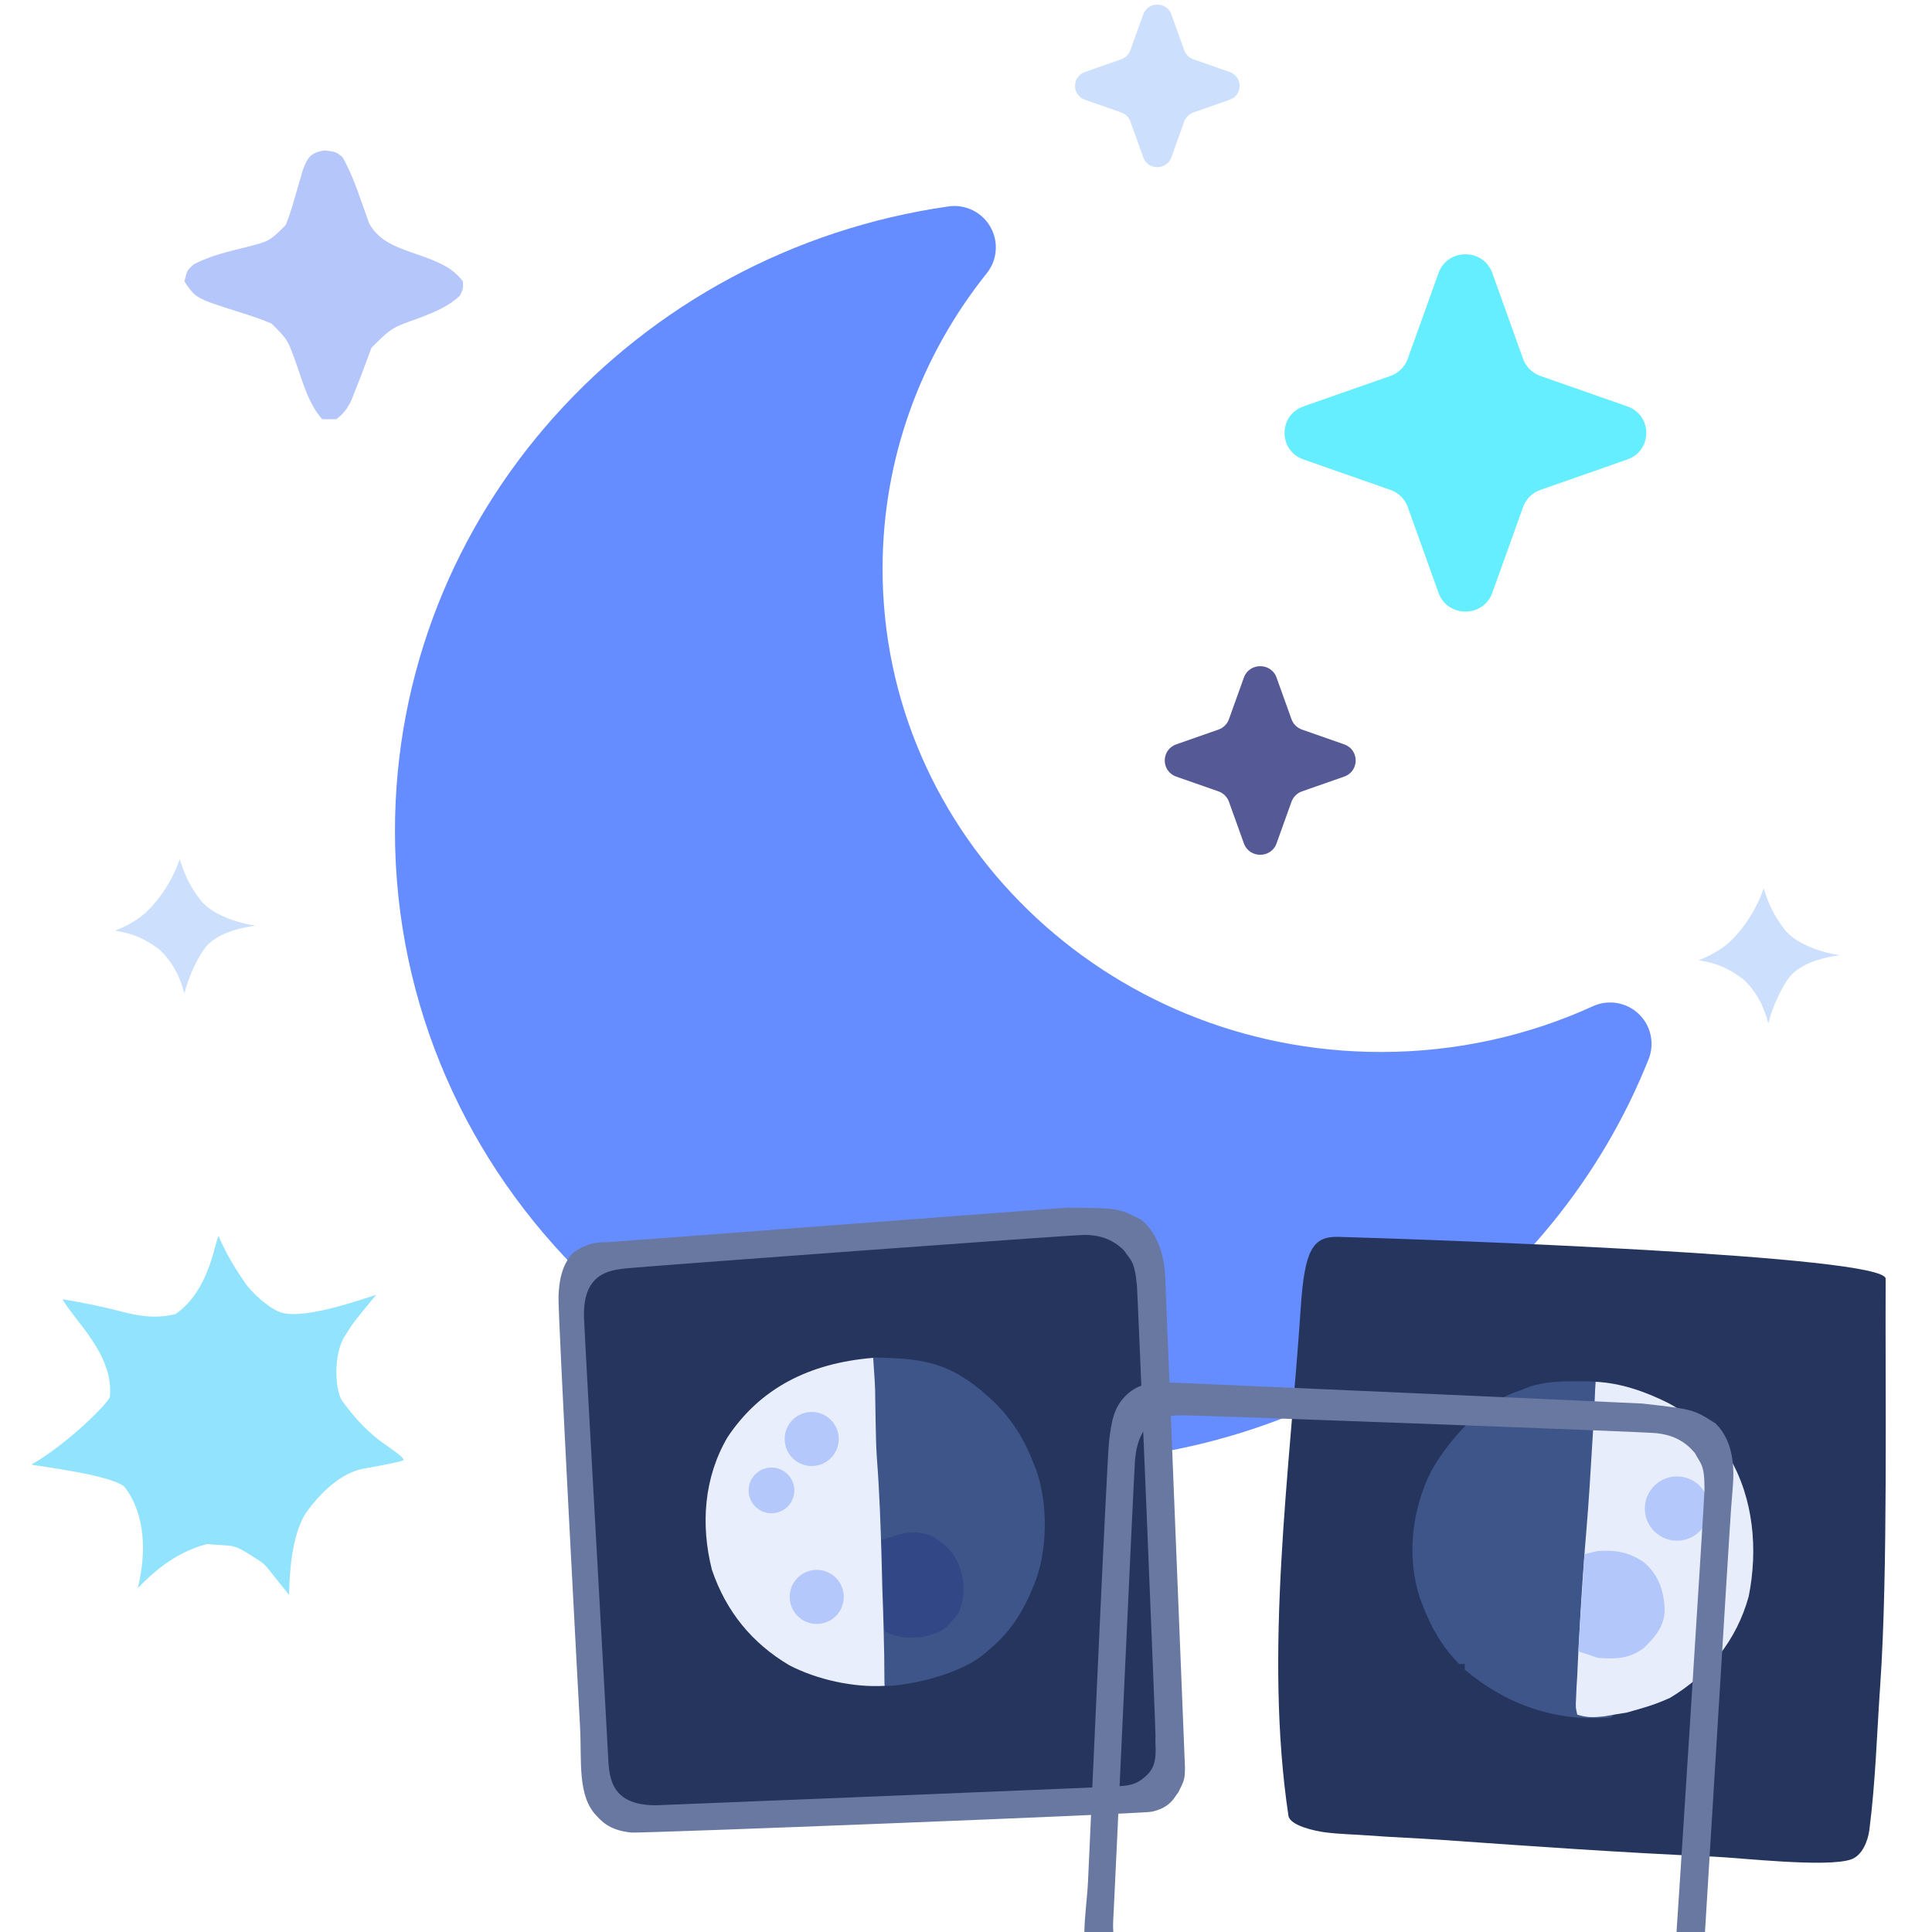
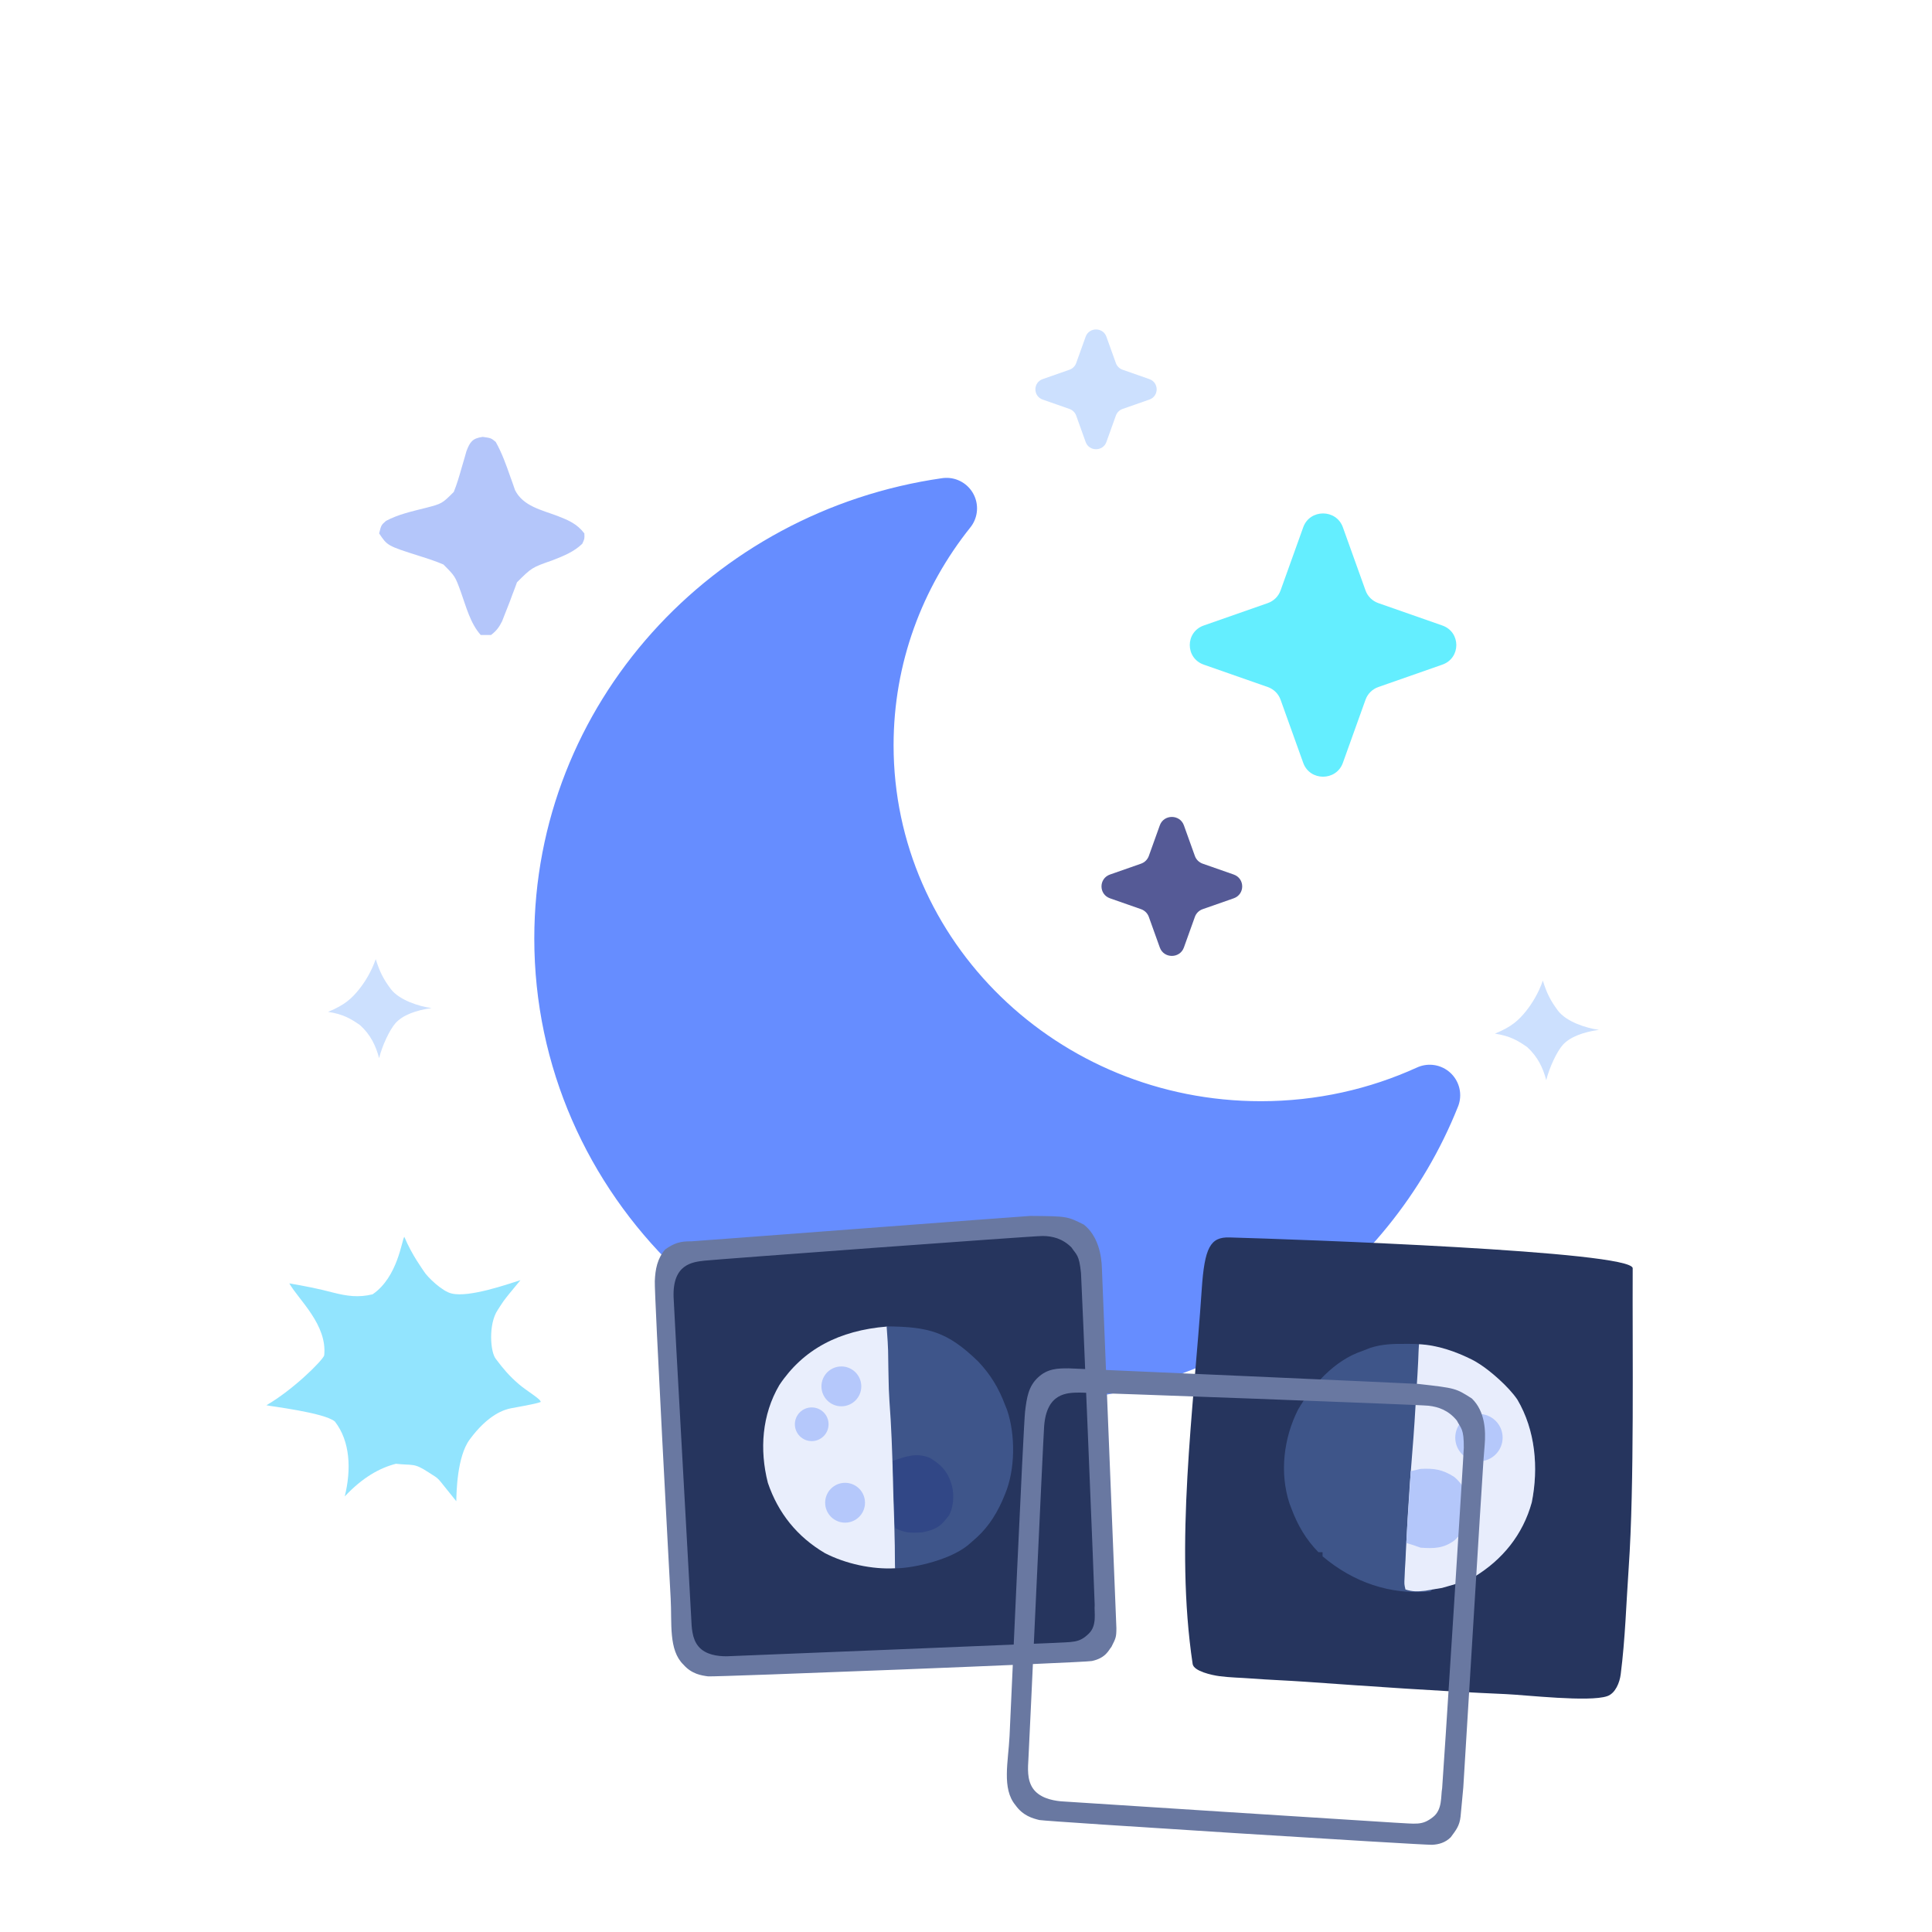
- <svg xmlns="http://www.w3.org/2000/svg" version="1.1" width="700" height="700">
-   <path d="M 158.1 301.138 C 158.1 419.208 256.602 514.922 378.109 514.922 C 471.652 514.922 551.556 458.199 583.385 378.217 C 558.175 389.721 530.029 396.152 500.338 396.152 C 392.328 396.152 304.773 311.072 304.773 206.121 C 304.773 162.227 320.087 121.81 345.808 89.638 C 239.612 104.82 158.1 193.728 158.1 301.138 Z" stroke-linecap="round" stroke-linejoin="round" style="fill: rgb(102, 141, 255); stroke: rgb(102, 141, 255); stroke-width: 30px;" />
-   <path d="M 484.943 448.138 C 518.204 449.081 683.246 454.859 683.205 463.302 C 683.011 504.064 684.069 569.795 681.247 610.459 C 680.012 628.26 679.563 645.329 677.306 663.006 C 676.801 666.954 674.742 672.296 670.679 673.701 C 661.904 676.738 630.601 673.116 620.826 672.692 C 587.827 671.259 555.342 668.954 522.387 666.627 C 513.423 665.994 504.472 665.69 495.512 665.006 C 490.145 664.596 485.255 664.568 479.92 663.86 C 476.352 663.386 467.363 661.445 466.829 657.886 C 457.951 598.729 467.304 533.268 471.29 473.744 C 472.679 453.015 475.535 447.871 484.943 448.138 Z" fill="#26355E" style="" />
-   <path d="M 209.542 456.875 C 213.978 453.736 405.079 442.632 413.321 446.754 C 413.321 447.426 425.58 644.365 423.479 648.568 C 420.82 649.598 222.079 662.611 219.419 660.652 C 212.2 651.027 205.714 461.294 209.542 456.875 Z" fill="#26355E" style="" />
-   <path d="M 571.543 500.471 C 572.659 500.473 573.776 500.475 574.926 500.477 C 585.944 500.69 594.424 504.396 604.318 509.344 C 604.318 510.016 605.115 509.461 605.115 510.154 C 605.831 510.262 603.065 510.335 603.804 510.446 C 611.754 512.331 622.117 521.382 626.519 527.927 C 635.371 542.976 636.973 561.421 633.589 578.38 C 629.219 594.288 619.133 606.702 605.115 615.136 C 598.553 618.186 591.779 619.774 584.73 621.252 C 584.393 621.588 584.057 621.925 583.71 622.271 C 563.838 623.952 545.874 617.729 530.71 604.944 C 530.71 604.271 530.71 603.599 530.71 602.905 C 530.037 602.905 529.364 602.905 528.671 602.905 C 522.54 596.667 518.46 589.642 515.421 581.501 C 515.095 580.646 514.768 579.791 514.433 578.909 C 509.51 563.844 511.57 546.886 518.606 532.896 C 525.486 520.933 536.682 508.503 550.075 504.038 C 551.405 503.521 552.737 503.003 554.108 502.47 C 559.901 500.55 565.48 500.436 571.543 500.471 Z" fill="#3E5589" style="" />
-   <path d="M 220.365 450.047 C 221.815 450.025 385.349 437.562 386.969 437.563 C 405.079 437.708 405.079 437.708 413.321 441.83 C 420.352 447.374 422.064 456.981 422.214 463.536 C 422.261 465.337 429.316 639.129 429.329 640.193 C 429.335 644.81 428.999 645.247 426.898 649.449 C 425.604 650.89 424.279 654.934 417.264 656.422 C 413.537 657.213 233.017 664.274 228.566 663.969 C 225.28 663.522 220.532 662.857 216.448 658.209 C 209.018 650.982 210.849 637.924 210.16 625.596 C 209.719 617.703 202.118 476.223 202.36 469.676 C 202.575 463.845 203.604 458.48 207.432 454.06 C 211.868 450.922 214.857 449.973 220.365 450.047 Z M 393.113 447.425 C 388.601 447.375 232.245 458.945 226.809 459.556 C 220.809 460.231 211.048 461.292 211.598 477.493 C 211.851 484.915 219.911 627.441 220.264 635.164 C 220.48 639.891 220.596 645.439 223.878 649.316 C 227.295 653.351 233.236 654.13 237.808 654.086 C 238.922 654.08 396.529 647.659 397.593 647.565 C 408.163 646.962 410.906 647.681 415.776 642.932 C 419.961 638.852 418.332 632.507 418.658 628.834 C 418.761 627.671 412.182 468.013 411.929 465.664 C 411.025 456.478 409.632 456.714 407.266 453.076 C 402.764 448.588 397.801 447.477 393.113 447.425 Z" fill="#6978A1" style="" />
-   <path d="M 316.535 491.958 C 317.679 495.594 317.685 500.112 317.798 503.903 C 317.855 505.645 317.855 505.645 317.914 507.421 C 317.967 509.229 317.967 509.229 318.021 511.074 C 318.092 513.44 318.167 515.807 318.244 518.172 C 318.275 519.218 318.305 520.264 318.338 521.341 C 318.506 524.885 318.749 528.409 319.016 531.945 C 319.955 544.883 320.291 557.833 320.522 570.8 C 320.597 574.115 320.702 577.428 320.836 580.741 C 321.027 585.536 321.113 590.324 321.179 595.121 C 321.259 596.616 321.341 598.109 321.423 599.648 C 321.413 606.578 322.397 607.389 320.533 610.816 C 309.199 611.461 296.063 608.59 285.95 603.34 C 272.361 595.296 263.02 583.719 257.949 568.789 C 253.808 552.515 255.023 535.348 263.583 520.757 C 275.305 503.123 293.018 493.856 316.535 491.958 Z" fill="#E9EEFC" style="" />
-   <path d="M 578.127 500.655 C 587.192 501.067 596.111 504.183 604.321 508.288 C 605.1 508.712 606.14 509.22 607.772 510.308 C 612.937 513.539 622.118 521.382 626.519 527.927 C 635.371 542.976 636.973 561.421 633.59 578.38 C 629.22 594.288 619.134 606.702 605.115 615.136 C 601.451 616.84 597.785 618.11 593.903 619.213 C 592.431 619.634 590.96 620.054 589.444 620.487 C 587.888 620.74 586.333 620.992 584.73 621.252 C 582.99 621.56 582.99 621.56 581.214 621.873 C 577.522 622.272 575.01 622.397 571.479 621.252 C 570.857 618.651 570.857 618.651 571.045 615.157 C 571.1 613.857 571.155 612.559 571.212 611.221 C 571.3 609.822 571.389 608.424 571.479 606.982 C 571.54 605.595 571.6 604.208 571.661 602.779 C 571.861 598.295 572.11 593.817 572.371 589.337 C 572.463 587.72 572.555 586.102 572.65 584.437 C 573.236 574.39 573.936 564.36 574.789 554.332 C 575.656 544.028 576.276 533.71 576.885 523.387 C 577.038 520.816 577.199 518.247 577.37 515.677 C 577.513 513.453 577.635 511.228 577.726 509.002 C 577.89 506.192 577.803 505.011 578.127 500.655 Z" fill="#E8EDFC" style="" />
-   <path d="M 79.204 447.851 C 82.944 456.803 88.104 463.641 88.884 464.906 C 90.465 467.539 97.987 474.828 102.527 475.716 C 111.032 477.793 130.063 471.121 136.305 469.144 C 126.134 481.34 127.914 479.662 125.114 483.814 C 120.481 490.681 121.379 504.701 124.316 508.032 C 127.755 512.612 130.631 516.085 135.449 520.247 C 139.418 523.675 146.65 527.799 146.224 529.073 C 143.396 530.127 135.023 531.479 131.573 532.16 C 128.609 532.745 120.556 534.941 111.286 547.56 C 105.065 556.028 104.82 573.854 104.748 577.849 C 94.023 564.736 97.41 567.753 91.134 563.659 C 83.774 558.858 83.651 560.369 75.06 559.436 C 66.881 561.516 58.566 566.288 49.898 575.474 C 53.183 562.229 52.6 548.391 45.07 538.679 C 39.984 534.229 12.373 531.05 11.384 530.651 C 24.563 523.022 38.669 508.954 39.79 506.202 C 41.401 491.036 27.233 478.834 22.626 470.722 C 29.904 471.969 37.018 473.347 44.163 475.249 C 50.962 476.982 56.677 477.797 63.59 476.108 C 76.125 467.567 77.955 449.1 79.204 447.851 Z" fill="#92E4FE" style="" />
-   <path d="M 316.358 491.873 C 336.824 492.073 346.128 494.345 361.339 509.099 C 367.436 515.52 371.483 522.229 374.589 530.503 C 374.915 531.311 375.24 532.12 375.577 532.951 C 379.757 545.203 379.625 562.376 374.589 574.331 C 373.862 576.071 373.862 576.071 373.12 577.846 C 369.382 586.008 365.187 592.045 358.281 597.774 C 357.53 598.422 356.778 599.069 356.004 599.737 C 346.035 607.548 327.096 611.017 320.546 610.818 C 320.339 610.812 320.482 600.148 320.258 595.121 C 320.226 593.595 320.192 592.068 320.158 590.494 C 320.04 585.571 319.859 580.653 319.677 575.732 C 319.591 572.465 319.508 569.198 319.431 565.93 C 319.106 553.439 318.672 540.985 317.729 528.525 C 317.458 524.654 317.35 520.794 317.296 516.915 C 317.268 515.494 317.238 514.073 317.209 512.608 C 317.155 509.665 317.11 506.721 317.073 503.777 C 317.041 502.374 316.964 500.968 316.877 499.523 C 316.706 496.657 316.642 495.799 316.358 491.873 Z" fill="#3E558A" style="" />
-   <path d="M 117.711 54.491 C 121.851 55.063 121.851 55.063 124.145 56.974 C 127.15 62.342 129.193 68.026 131.216 73.817 C 131.636 74.986 132.057 76.155 132.49 77.359 C 133.055 78.995 133.055 78.995 133.633 80.664 C 137.578 88.555 146.712 90.442 154.451 93.343 C 159.86 95.452 164.075 97.196 167.717 101.949 C 167.845 104.561 167.845 104.561 166.698 107.045 C 162.438 111.137 157.392 113.067 151.983 115.199 C 141.885 118.735 141.885 118.735 134.588 125.997 C 134.054 127.464 134.054 127.464 133.509 128.959 C 132.894 130.567 132.894 130.567 132.267 132.208 C 131.857 133.322 131.446 134.436 131.024 135.584 C 130.168 137.798 129.298 140.007 128.413 142.209 C 128.033 143.187 127.653 144.164 127.262 145.171 C 125.779 148.11 124.466 149.888 121.851 151.892 C 120.169 151.892 118.488 151.892 116.755 151.892 C 111.615 146.14 109.584 137.968 107.014 130.816 C 104.174 123.001 104.174 123.001 98.408 117.238 C 94.598 115.603 90.706 114.335 86.751 113.097 C 70.882 108.054 70.882 108.054 66.812 101.949 C 67.831 97.872 67.831 97.872 70.184 95.798 C 76.288 92.548 82.891 91.145 89.563 89.446 C 97.705 87.346 97.705 87.346 103.505 81.564 C 105.004 77.875 106.121 74.119 107.199 70.289 C 107.778 68.279 108.366 66.27 108.96 64.265 C 109.209 63.379 109.46 62.494 109.718 61.581 C 111.486 56.898 112.725 55.202 117.711 54.491 Z" fill="#B4C6FA" style="" />
-   <path d="M 574.056 563.094 C 574.778 562.887 574.222 563.06 574.83 562.901 C 576.175 562.565 577.507 562.298 578.893 561.951 C 585.548 561.605 589.679 562.205 595.446 565.894 C 600.433 570.085 602.572 575.352 603.08 581.826 C 603.618 588.243 600.372 592.493 595.648 597.052 C 590.243 601.081 585.467 601.163 578.893 600.682 C 577.097 600.052 577.097 600.052 575.263 599.408 C 574.442 599.157 573.623 598.904 572.778 598.644 C 572.138 598.453 572.282 598.454 571.887 598.368 C 572.56 584.577 573.363 577.302 574.056 563.094 Z" fill="#B4C7FA" style="" />
-   <path d="M 337.76 556.604 C 343.22 560.052 345.985 562.741 348.096 568.937 C 349.459 573.107 349.776 579.251 347.136 584.678 C 343.698 588.931 342.235 591.54 333.82 593.168 C 328.141 593.494 325.392 593.494 320.476 591.035 C 320.135 587.767 319.632 560.961 319.332 558.015 C 325.748 555.876 331 553.752 337.76 556.604 Z" fill="#314786" style="" />
-   <path d="M 65.13 311.287 C 67.074 317.451 68.83 321.002 72.481 325.899 C 76.6 331.427 86.363 334.521 92.588 335.36 C 84.963 336.401 78.349 338.832 74.861 342.766 C 72.001 345.975 68.269 353.887 66.804 359.984 C 65.182 353.896 62.642 348.514 57.462 343.781 C 53.015 340.685 49.223 338.359 41.686 337.209 C 50.042 333.815 53.444 330.507 56.983 326.093 C 59.606 322.822 62.98 317.579 65.13 311.287 Z" fill="#CCE0FE" style="" />
-   <ellipse style="fill: rgb(181, 200, 251);" cx="607.602" cy="546.58" rx="11.645" ry="11.645" />
-   <path d="M 639.019 321.869 C 640.972 328.063 642.738 331.633 646.407 336.555 C 650.548 342.111 660.361 345.222 666.617 346.065 C 658.953 347.112 652.305 349.555 648.8 353.509 C 645.925 356.734 642.174 364.687 640.701 370.815 C 639.071 364.696 636.518 359.287 631.312 354.53 C 626.842 351.417 623.03 349.08 615.459 347.923 C 623.854 344.512 627.274 341.187 630.83 336.75 C 633.466 333.462 636.858 328.192 639.019 321.869 Z" fill="#CCE0FE" style="" />
-   <path d="M 450.678 245.503 C 452.654 239.992 460.546 239.992 462.523 245.503 L 467.929 260.571 C 468.562 262.335 469.966 263.723 471.752 264.348 L 487.01 269.688 C 492.589 271.639 492.589 279.433 487.01 281.386 L 471.752 286.725 C 469.966 287.35 468.562 288.737 467.929 290.502 L 462.523 305.571 C 460.546 311.081 452.654 311.081 450.678 305.571 L 445.272 290.502 C 444.639 288.737 443.235 287.35 441.449 286.725 L 426.191 281.386 C 420.612 279.433 420.612 271.639 426.191 269.688 L 441.449 264.348 C 443.235 263.723 444.639 262.335 445.272 260.571 L 450.678 245.503 Z" style="fill: rgb(85, 90, 150);" />
-   <path d="M 414.212 5.23 C 415.916 0.48 422.717 0.48 424.42 5.23 L 429.08 18.217 C 429.626 19.737 430.836 20.932 432.376 21.471 L 445.525 26.074 C 450.336 27.758 450.336 34.473 445.525 36.155 L 432.376 40.757 C 430.836 41.297 429.626 42.492 429.08 44.015 L 424.42 57 C 422.717 61.75 415.916 61.75 414.212 57 L 409.552 44.015 C 409.006 42.492 407.795 41.297 406.256 40.757 L 393.108 36.155 C 388.297 34.473 388.297 27.758 393.108 26.074 L 406.256 21.471 C 407.795 20.932 409.006 19.737 409.552 18.217 L 414.212 5.23 Z" style="fill: rgb(204, 224, 254);" />
-   <path d="M 521.203 98.933 C 524.456 89.867 537.439 89.867 540.692 98.933 L 551.842 130.01 C 552.881 132.913 555.196 135.196 558.133 136.224 L 589.598 147.236 C 598.779 150.449 598.779 163.271 589.598 166.484 L 558.133 177.496 C 555.196 178.523 552.881 180.807 551.842 183.71 L 540.692 214.787 C 537.439 223.853 524.456 223.853 521.203 214.787 L 510.053 183.71 C 509.014 180.807 506.699 178.523 503.762 177.496 L 472.297 166.484 C 463.116 163.271 463.116 150.449 472.297 147.236 L 503.762 136.224 C 506.699 135.196 509.014 132.913 510.053 130.01 L 521.203 98.933 Z" style="fill: rgb(100, 238, 255);" />
-   <ellipse style="fill: rgb(181, 200, 251);" cx="295.922" cy="578.59" rx="9.798" ry="9.798" />
-   <ellipse style="fill: rgb(181, 200, 251);" cx="294.098" cy="521.374" rx="9.798" ry="9.798" />
-   <ellipse style="fill: rgb(181, 200, 251);" cx="279.516" cy="540.005" rx="8.285" ry="8.285" />
-   <path d="M 473.402 453.886 C 474.886 453.74 643.315 443.543 644.979 443.544 C 663.587 443.693 663.587 443.693 672.056 447.928 C 679.281 453.625 680.538 463.245 680.692 469.981 C 680.741 471.832 680.842 475.695 680.893 477.709 C 681.157 486.834 687.814 637.131 687.839 638.566 C 687.896 642.265 687.989 651.783 688.003 652.876 C 688.009 657.62 686.371 659.925 684.279 663.538 C 681.911 666.456 678.83 667.708 675.503 668.21 C 671.27 668.847 486.786 676.597 482.213 676.283 C 478.837 675.825 473.962 675.036 469.766 670.259 C 462.131 662.834 464.013 649.417 463.305 636.75 C 462.851 628.639 454.106 483.89 454.218 477.16 C 454.334 470.169 454.582 464.794 458.799 459.916 C 462.959 455.104 467.934 454.422 473.402 453.886 Z M 651.292 453.677 C 646.656 453.626 485.517 464.554 479.932 465.181 C 473.766 465.876 463.737 466.965 464.302 483.612 C 464.562 491.239 473.324 638.645 473.687 646.58 C 473.908 651.438 474.028 657.139 477.4 661.122 C 480.91 665.268 487.016 666.068 491.714 666.023 C 492.859 666.017 654.801 659.42 655.895 659.323 C 666.757 658.704 669.575 659.442 674.579 654.563 C 678.879 650.371 677.205 643.852 677.54 640.077 C 677.646 638.882 670.886 474.832 670.626 472.417 C 669.697 462.979 668.265 463.221 665.834 459.483 C 661.209 454.872 656.109 453.73 651.292 453.677 Z" fill="#6978A1" style="transform-box: fill-box; transform-origin: 50% 50%;" transform="matrix(0.994522, 0.104529, -0.104529, 0.994522, 0, 0.000005)" />
+ <svg xmlns="http://www.w3.org/2000/svg" version="1.1" width="950px" height="950px">
+   <ellipse style="fill: rgb(255, 255, 255);" cx="475" cy="475" rx="475" ry="475" />
+   <path d="M 277.72 461.47 C 277.72 579.54 376.222 675.254 497.729 675.254 C 591.272 675.254 671.176 618.531 703.005 538.549 C 677.795 550.053 649.649 556.484 619.958 556.484 C 511.948 556.484 424.393 471.404 424.393 366.453 C 424.393 322.559 439.707 282.142 465.428 249.97 C 359.232 265.152 277.72 354.06 277.72 461.47 Z" stroke-linecap="round" stroke-linejoin="round" style="fill: rgb(102, 141, 255); stroke: rgb(102, 141, 255); stroke-width: 30px;" />
+   <path d="M 604.563 608.47 C 637.824 609.413 802.866 615.191 802.825 623.634 C 802.631 664.396 803.689 730.127 800.867 770.791 C 799.632 788.592 799.183 805.661 796.926 823.338 C 796.421 827.286 794.362 832.628 790.299 834.033 C 781.524 837.07 750.221 833.448 740.446 833.024 C 707.447 831.591 674.962 829.286 642.007 826.959 C 633.043 826.326 624.092 826.022 615.132 825.338 C 609.765 824.928 604.875 824.9 599.54 824.192 C 595.972 823.718 586.983 821.777 586.449 818.218 C 577.571 759.061 586.924 693.6 590.91 634.076 C 592.299 613.347 595.155 608.203 604.563 608.47 Z" fill="#26355E" style="" />
+   <path d="M 329.162 617.207 C 333.598 614.068 524.699 602.964 532.941 607.086 C 532.941 607.758 545.2 804.697 543.099 808.9 C 540.44 809.93 341.699 822.943 339.039 820.984 C 331.82 811.359 325.334 621.626 329.162 617.207 Z" fill="#26355E" style="" />
+   <path d="M 691.163 660.803 C 692.279 660.805 693.396 660.807 694.546 660.809 C 705.564 661.022 714.044 664.728 723.938 669.676 C 723.938 670.348 724.735 669.793 724.735 670.486 C 725.451 670.594 722.685 670.667 723.424 670.778 C 731.374 672.663 741.737 681.714 746.139 688.259 C 754.991 703.308 756.593 721.753 753.209 738.712 C 748.839 754.62 738.753 767.034 724.735 775.468 C 718.173 778.518 711.399 780.106 704.35 781.584 C 704.013 781.92 703.677 782.257 703.33 782.603 C 683.458 784.284 665.494 778.061 650.33 765.276 C 650.33 764.603 650.33 763.931 650.33 763.237 C 649.657 763.237 648.984 763.237 648.291 763.237 C 642.16 756.999 638.08 749.974 635.041 741.833 C 634.715 740.978 634.388 740.123 634.053 739.241 C 629.13 724.176 631.19 707.218 638.226 693.228 C 645.106 681.265 656.302 668.835 669.695 664.37 C 671.025 663.853 672.357 663.335 673.728 662.802 C 679.521 660.882 685.1 660.768 691.163 660.803 Z" fill="#3E5589" style="" />
+   <path d="M 339.985 610.379 C 341.435 610.357 504.969 597.894 506.589 597.895 C 524.699 598.04 524.699 598.04 532.941 602.162 C 539.972 607.706 541.684 617.313 541.834 623.868 C 541.881 625.669 548.936 799.461 548.949 800.525 C 548.955 805.142 548.619 805.579 546.518 809.781 C 545.224 811.222 543.899 815.266 536.884 816.754 C 533.157 817.545 352.637 824.606 348.186 824.301 C 344.9 823.854 340.152 823.189 336.068 818.541 C 328.638 811.314 330.469 798.256 329.78 785.928 C 329.339 778.035 321.738 636.555 321.98 630.008 C 322.195 624.177 323.224 618.812 327.052 614.392 C 331.488 611.254 334.477 610.305 339.985 610.379 Z M 512.733 607.757 C 508.221 607.707 351.865 619.277 346.429 619.888 C 340.429 620.563 330.668 621.624 331.218 637.825 C 331.471 645.247 339.531 787.773 339.884 795.496 C 340.1 800.223 340.216 805.771 343.498 809.648 C 346.915 813.683 352.856 814.462 357.428 814.418 C 358.542 814.412 516.149 807.991 517.213 807.897 C 527.783 807.294 530.526 808.013 535.396 803.264 C 539.581 799.184 537.952 792.839 538.278 789.166 C 538.381 788.003 531.802 628.345 531.549 625.996 C 530.645 616.81 529.252 617.046 526.886 613.408 C 522.384 608.92 517.421 607.809 512.733 607.757 Z" fill="#6978A1" style="" />
+   <path d="M 436.155 652.29 C 437.299 655.926 437.305 660.444 437.418 664.235 C 437.475 665.977 437.475 665.977 437.534 667.753 C 437.587 669.561 437.587 669.561 437.641 671.406 C 437.712 673.772 437.787 676.139 437.864 678.504 C 437.895 679.55 437.925 680.596 437.958 681.673 C 438.126 685.217 438.369 688.741 438.636 692.277 C 439.575 705.215 439.911 718.165 440.142 731.132 C 440.217 734.447 440.322 737.76 440.456 741.073 C 440.647 745.868 440.733 750.656 440.799 755.453 C 440.879 756.948 440.961 758.441 441.043 759.98 C 441.033 766.91 442.017 767.721 440.153 771.148 C 428.819 771.793 415.683 768.922 405.57 763.672 C 391.981 755.628 382.64 744.051 377.569 729.121 C 373.428 712.847 374.643 695.68 383.203 681.089 C 394.925 663.455 412.638 654.188 436.155 652.29 Z" fill="#E9EEFC" style="" />
+   <path d="M 697.747 660.987 C 706.812 661.399 715.731 664.515 723.941 668.62 C 724.72 669.044 725.76 669.552 727.392 670.64 C 732.557 673.871 741.738 681.714 746.139 688.259 C 754.991 703.308 756.593 721.753 753.21 738.712 C 748.84 754.62 738.754 767.034 724.735 775.468 C 721.071 777.172 717.405 778.442 713.523 779.545 C 712.051 779.966 710.58 780.386 709.064 780.819 C 707.508 781.072 705.953 781.324 704.35 781.584 C 702.61 781.892 702.61 781.892 700.834 782.205 C 697.142 782.604 694.63 782.729 691.099 781.584 C 690.477 778.983 690.477 778.983 690.665 775.489 C 690.72 774.189 690.775 772.891 690.832 771.553 C 690.92 770.154 691.009 768.756 691.099 767.314 C 691.16 765.927 691.22 764.54 691.281 763.111 C 691.481 758.627 691.73 754.149 691.991 749.669 C 692.083 748.052 692.175 746.434 692.27 744.769 C 692.856 734.722 693.556 724.692 694.409 714.664 C 695.276 704.36 695.896 694.042 696.505 683.719 C 696.658 681.148 696.819 678.579 696.99 676.009 C 697.133 673.785 697.255 671.56 697.346 669.334 C 697.51 666.524 697.423 665.343 697.747 660.987 Z" fill="#E8EDFC" style="" />
+   <path d="M 198.82 608.183 C 202.56 617.135 207.72 623.973 208.5 625.238 C 210.08 627.871 217.61 635.16 222.15 636.048 C 230.652 638.125 249.683 631.453 255.925 629.476 C 245.754 641.672 247.534 639.994 244.734 644.146 C 240.101 651.013 240.999 665.033 243.936 668.364 C 247.375 672.944 250.251 676.417 255.069 680.579 C 259.038 684.007 266.27 688.131 265.844 689.405 C 263.016 690.459 254.643 691.811 251.193 692.492 C 248.229 693.077 240.176 695.273 230.906 707.892 C 224.68 716.36 224.44 734.186 224.37 738.181 C 213.64 725.068 217.03 728.085 210.75 723.991 C 203.39 719.19 203.27 720.701 194.68 719.768 C 186.5 721.848 178.19 726.62 169.52 735.806 C 172.8 722.561 172.22 708.723 164.69 699.011 C 159.6 694.561 131.99 691.382 131 690.983 C 144.18 683.354 158.29 669.286 159.41 666.534 C 161.02 651.368 146.85 639.166 142.25 631.054 C 149.52 632.301 156.64 633.679 163.78 635.581 C 170.58 637.314 176.3 638.129 183.21 636.44 C 195.74 627.899 197.57 609.432 198.82 608.183 Z" fill="#92E4FE" style="" />
+   <path d="M 435.978 652.205 C 456.444 652.405 465.748 654.677 480.959 669.431 C 487.056 675.852 491.103 682.561 494.209 690.835 C 494.535 691.643 494.86 692.452 495.197 693.283 C 499.377 705.535 499.245 722.708 494.209 734.663 C 493.482 736.403 493.482 736.403 492.74 738.178 C 489.002 746.34 484.807 752.377 477.901 758.106 C 477.15 758.754 476.398 759.401 475.624 760.069 C 465.655 767.88 446.716 771.349 440.166 771.15 C 439.959 771.144 440.102 760.48 439.878 755.453 C 439.846 753.927 439.812 752.4 439.778 750.826 C 439.66 745.903 439.479 740.985 439.297 736.064 C 439.211 732.797 439.128 729.53 439.051 726.262 C 438.726 713.771 438.292 701.317 437.349 688.857 C 437.078 684.986 436.97 681.126 436.916 677.247 C 436.888 675.826 436.858 674.405 436.829 672.94 C 436.775 669.997 436.73 667.053 436.693 664.109 C 436.661 662.706 436.584 661.3 436.497 659.855 C 436.326 656.989 436.262 656.131 435.978 652.205 Z" fill="#3E558A" style="" />
+   <path d="M 237.331 214.823 C 241.471 215.395 241.471 215.395 243.765 217.306 C 246.77 222.674 248.813 228.358 250.836 234.149 C 251.256 235.318 251.677 236.487 252.11 237.691 C 252.675 239.327 252.675 239.327 253.253 240.996 C 257.198 248.887 266.332 250.774 274.071 253.675 C 279.48 255.784 283.695 257.528 287.337 262.281 C 287.465 264.893 287.465 264.893 286.318 267.377 C 282.058 271.469 277.012 273.399 271.603 275.531 C 261.505 279.067 261.505 279.067 254.208 286.329 C 253.674 287.796 253.674 287.796 253.129 289.291 C 252.514 290.899 252.514 290.899 251.887 292.54 C 251.477 293.654 251.066 294.768 250.644 295.916 C 249.788 298.13 248.918 300.339 248.033 302.541 C 247.653 303.519 247.273 304.496 246.882 305.503 C 245.399 308.442 244.086 310.22 241.471 312.224 C 239.789 312.224 238.108 312.224 236.375 312.224 C 231.235 306.472 229.204 298.3 226.634 291.148 C 223.79 283.333 223.79 283.333 218.03 277.57 C 214.22 275.935 210.33 274.667 206.37 273.429 C 190.5 268.386 190.5 268.386 186.43 262.281 C 187.45 258.204 187.45 258.204 189.8 256.13 C 195.91 252.88 202.51 251.477 209.18 249.778 C 217.32 247.678 217.32 247.678 223.13 241.896 C 224.62 238.207 225.74 234.451 226.819 230.621 C 227.398 228.611 227.986 226.602 228.58 224.597 C 228.829 223.711 229.08 222.826 229.338 221.913 C 231.106 217.23 232.345 215.534 237.331 214.823 Z" fill="#B4C6FA" style="" />
+   <path d="M 693.676 723.426 C 694.398 723.219 693.842 723.392 694.45 723.233 C 695.795 722.897 697.127 722.63 698.513 722.283 C 705.168 721.937 709.299 722.537 715.066 726.226 C 720.053 730.417 722.192 735.684 722.7 742.158 C 723.238 748.575 719.992 752.825 715.268 757.384 C 709.863 761.413 705.087 761.495 698.513 761.014 C 696.717 760.384 696.717 760.384 694.883 759.74 C 694.062 759.489 693.243 759.236 692.398 758.976 C 691.758 758.785 691.902 758.786 691.507 758.7 C 692.18 744.909 692.983 737.634 693.676 723.426 Z" fill="#B4C7FA" style="" />
+   <path d="M 457.38 716.936 C 462.84 720.384 465.605 723.073 467.716 729.269 C 469.079 733.439 469.396 739.583 466.756 745.01 C 463.318 749.263 461.855 751.872 453.44 753.5 C 447.761 753.826 445.012 753.826 440.096 751.367 C 439.755 748.099 439.252 721.293 438.952 718.347 C 445.368 716.208 450.62 714.084 457.38 716.936 Z" fill="#314786" style="" />
+   <path d="M 184.75 471.619 C 186.69 477.783 188.45 481.334 192.1 486.231 C 196.22 491.759 205.98 494.853 212.21 495.692 C 204.58 496.733 197.97 499.164 194.48 503.098 C 191.62 506.307 187.89 514.219 186.42 520.316 C 184.8 514.228 182.26 508.846 177.08 504.113 C 172.64 501.017 168.84 498.691 161.31 497.541 C 169.66 494.147 173.06 490.839 176.6 486.425 C 179.23 483.154 182.6 477.911 184.75 471.619 Z" fill="#CCE0FE" style="" />
+   <ellipse style="fill: rgb(181, 200, 251);" cx="727.222" cy="706.911" rx="11.645" ry="11.645" />
+   <path d="M 758.639 482.201 C 760.592 488.395 762.358 491.965 766.027 496.887 C 770.168 502.443 779.981 505.554 786.237 506.397 C 778.573 507.444 771.925 509.887 768.42 513.841 C 765.545 517.066 761.794 525.019 760.321 531.147 C 758.691 525.028 756.138 519.619 750.932 514.862 C 746.462 511.749 742.65 509.412 735.079 508.255 C 743.474 504.844 746.894 501.519 750.45 497.082 C 753.086 493.794 756.478 488.524 758.639 482.201 Z" fill="#CCE0FE" style="" />
+   <path d="M 570.298 405.835 C 572.274 400.324 580.166 400.324 582.143 405.835 L 587.549 420.903 C 588.182 422.667 589.586 424.055 591.372 424.68 L 606.63 430.02 C 612.209 431.971 612.209 439.765 606.63 441.718 L 591.372 447.057 C 589.586 447.682 588.182 449.069 587.549 450.834 L 582.143 465.903 C 580.166 471.413 572.274 471.413 570.298 465.903 L 564.892 450.834 C 564.259 449.069 562.855 447.682 561.069 447.057 L 545.811 441.718 C 540.232 439.765 540.232 431.971 545.811 430.02 L 561.069 424.68 C 562.855 424.055 564.259 422.667 564.892 420.903 L 570.298 405.835 Z" style="fill: rgb(85, 90, 150);" />
+   <path d="M 533.832 165.562 C 535.536 160.812 542.337 160.812 544.04 165.562 L 548.7 178.549 C 549.246 180.069 550.456 181.264 551.996 181.803 L 565.145 186.406 C 569.956 188.09 569.956 194.805 565.145 196.487 L 551.996 201.089 C 550.456 201.629 549.246 202.824 548.7 204.347 L 544.04 217.332 C 542.337 222.082 535.536 222.082 533.832 217.332 L 529.172 204.347 C 528.626 202.824 527.415 201.629 525.876 201.089 L 512.728 196.487 C 507.917 194.805 507.917 188.09 512.728 186.406 L 525.876 181.803 C 527.415 181.264 528.626 180.069 529.172 178.549 L 533.832 165.562 Z" style="fill: rgb(204, 224, 254);" />
+   <path d="M 640.823 259.265 C 644.076 250.199 657.059 250.199 660.312 259.265 L 671.462 290.342 C 672.501 293.245 674.816 295.528 677.753 296.556 L 709.218 307.568 C 718.399 310.781 718.399 323.603 709.218 326.816 L 677.753 337.828 C 674.816 338.855 672.501 341.139 671.462 344.042 L 660.312 375.119 C 657.059 384.185 644.076 384.185 640.823 375.119 L 629.673 344.042 C 628.634 341.139 626.319 338.855 623.382 337.828 L 591.917 326.816 C 582.736 323.603 582.736 310.781 591.917 307.568 L 623.382 296.556 C 626.319 295.528 628.634 293.245 629.673 290.342 L 640.823 259.265 Z" style="fill: rgb(100, 238, 255);" />
+   <ellipse style="fill: rgb(181, 200, 251);" cx="415.542" cy="738.922" rx="9.798" ry="9.798" />
+   <ellipse style="fill: rgb(181, 200, 251);" cx="413.718" cy="681.705" rx="9.798" ry="9.798" />
+   <ellipse style="fill: rgb(181, 200, 251);" cx="399.136" cy="700.336" rx="8.285" ry="8.285" />
+   <path d="M 593.022 614.217 C 594.506 614.071 762.935 603.874 764.599 603.875 C 783.207 604.024 783.207 604.024 791.676 608.259 C 798.901 613.956 800.158 623.576 800.312 630.312 C 800.361 632.163 800.462 636.026 800.513 638.04 C 800.777 647.165 807.434 797.465 807.459 798.9 C 807.516 802.599 807.609 812.117 807.623 813.21 C 807.629 817.954 805.991 820.259 803.899 823.872 C 801.531 826.79 798.45 828.042 795.123 828.544 C 790.89 829.181 606.406 836.931 601.833 836.617 C 598.457 836.159 593.582 835.37 589.386 830.593 C 581.751 823.168 583.633 809.751 582.925 797.084 C 582.471 788.973 573.726 644.221 573.838 637.491 C 573.954 630.5 574.202 625.125 578.419 620.247 C 582.579 615.435 587.554 614.753 593.022 614.217 Z M 770.912 614.008 C 766.276 613.957 605.137 624.885 599.552 625.512 C 593.386 626.207 583.357 627.296 583.922 643.943 C 584.182 651.57 592.944 798.979 593.307 806.914 C 593.528 811.772 593.648 817.473 597.02 821.456 C 600.53 825.602 606.636 826.402 611.334 826.357 C 612.479 826.351 774.421 819.754 775.515 819.657 C 786.377 819.038 789.195 819.776 794.199 814.897 C 798.499 810.705 796.825 804.186 797.16 800.411 C 797.266 799.216 790.506 635.163 790.246 632.748 C 789.317 623.31 787.885 623.552 785.454 619.814 C 780.829 615.203 775.729 614.061 770.912 614.008 Z" fill="#6978A1" style="transform-box: fill-box; transform-origin: 50% 50%;" transform="matrix(0.994522, 0.104529, -0.104529, 0.994522, 0, 0.000004)" />
</svg>
